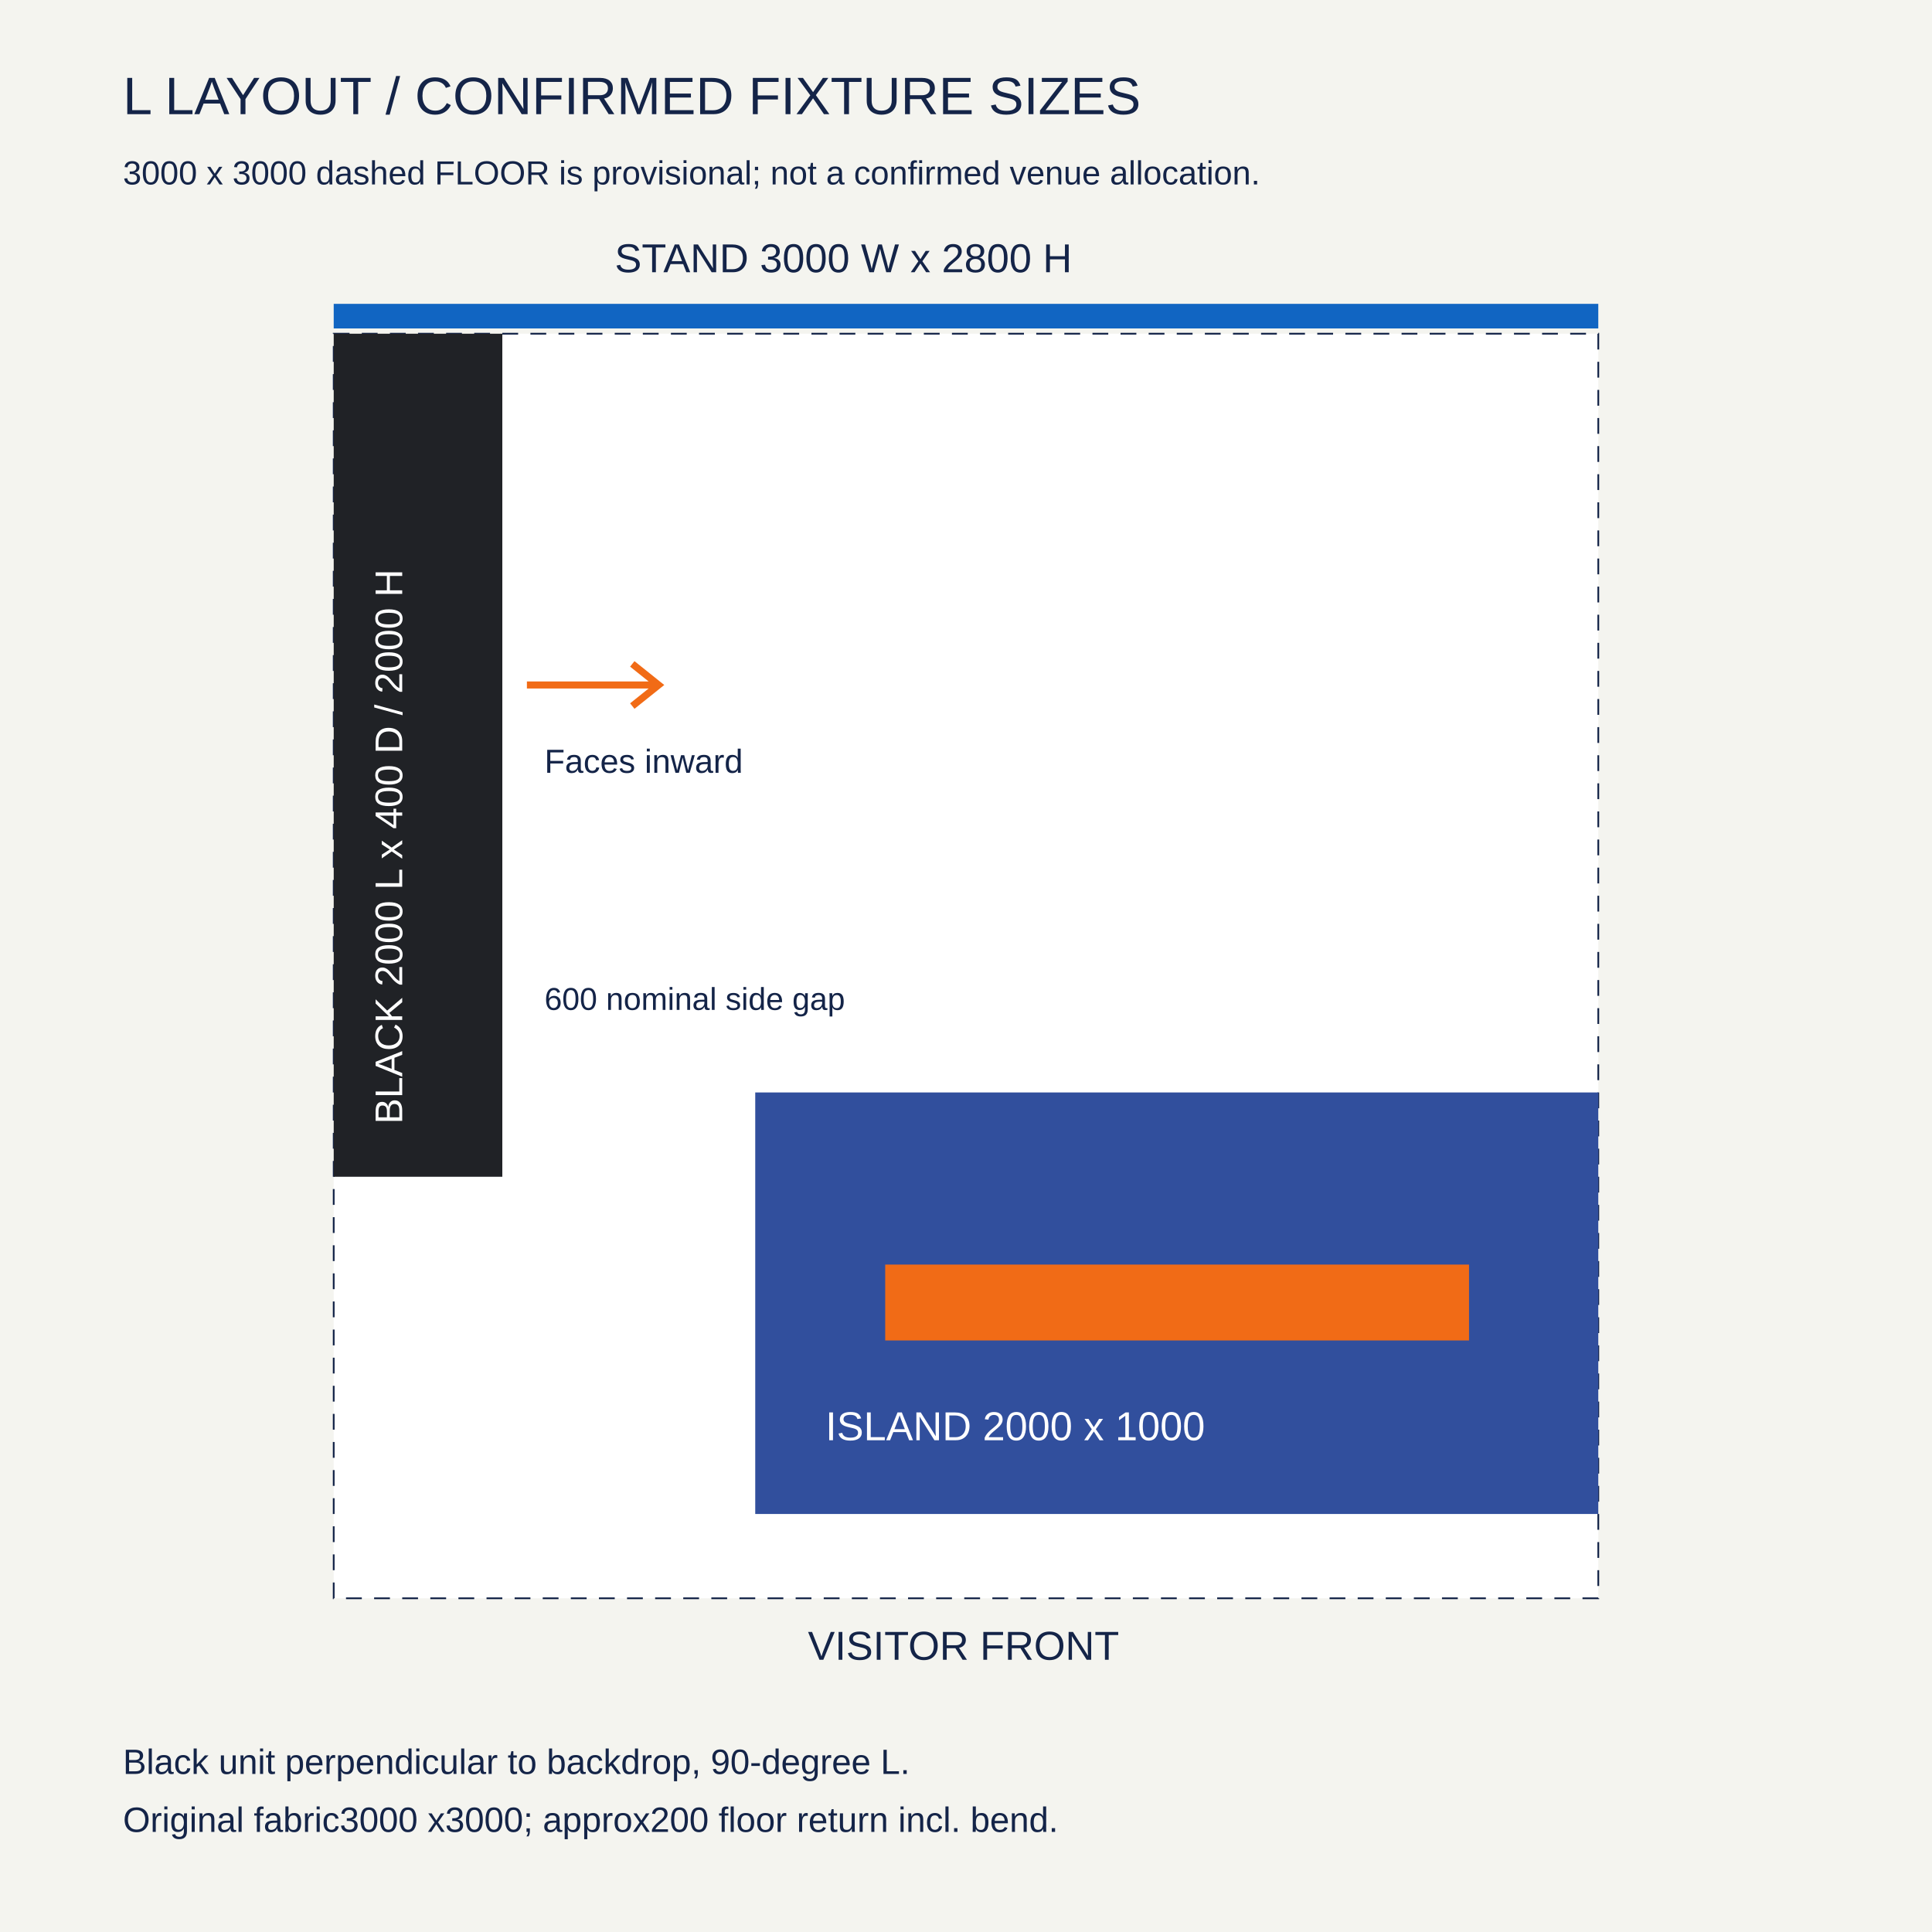
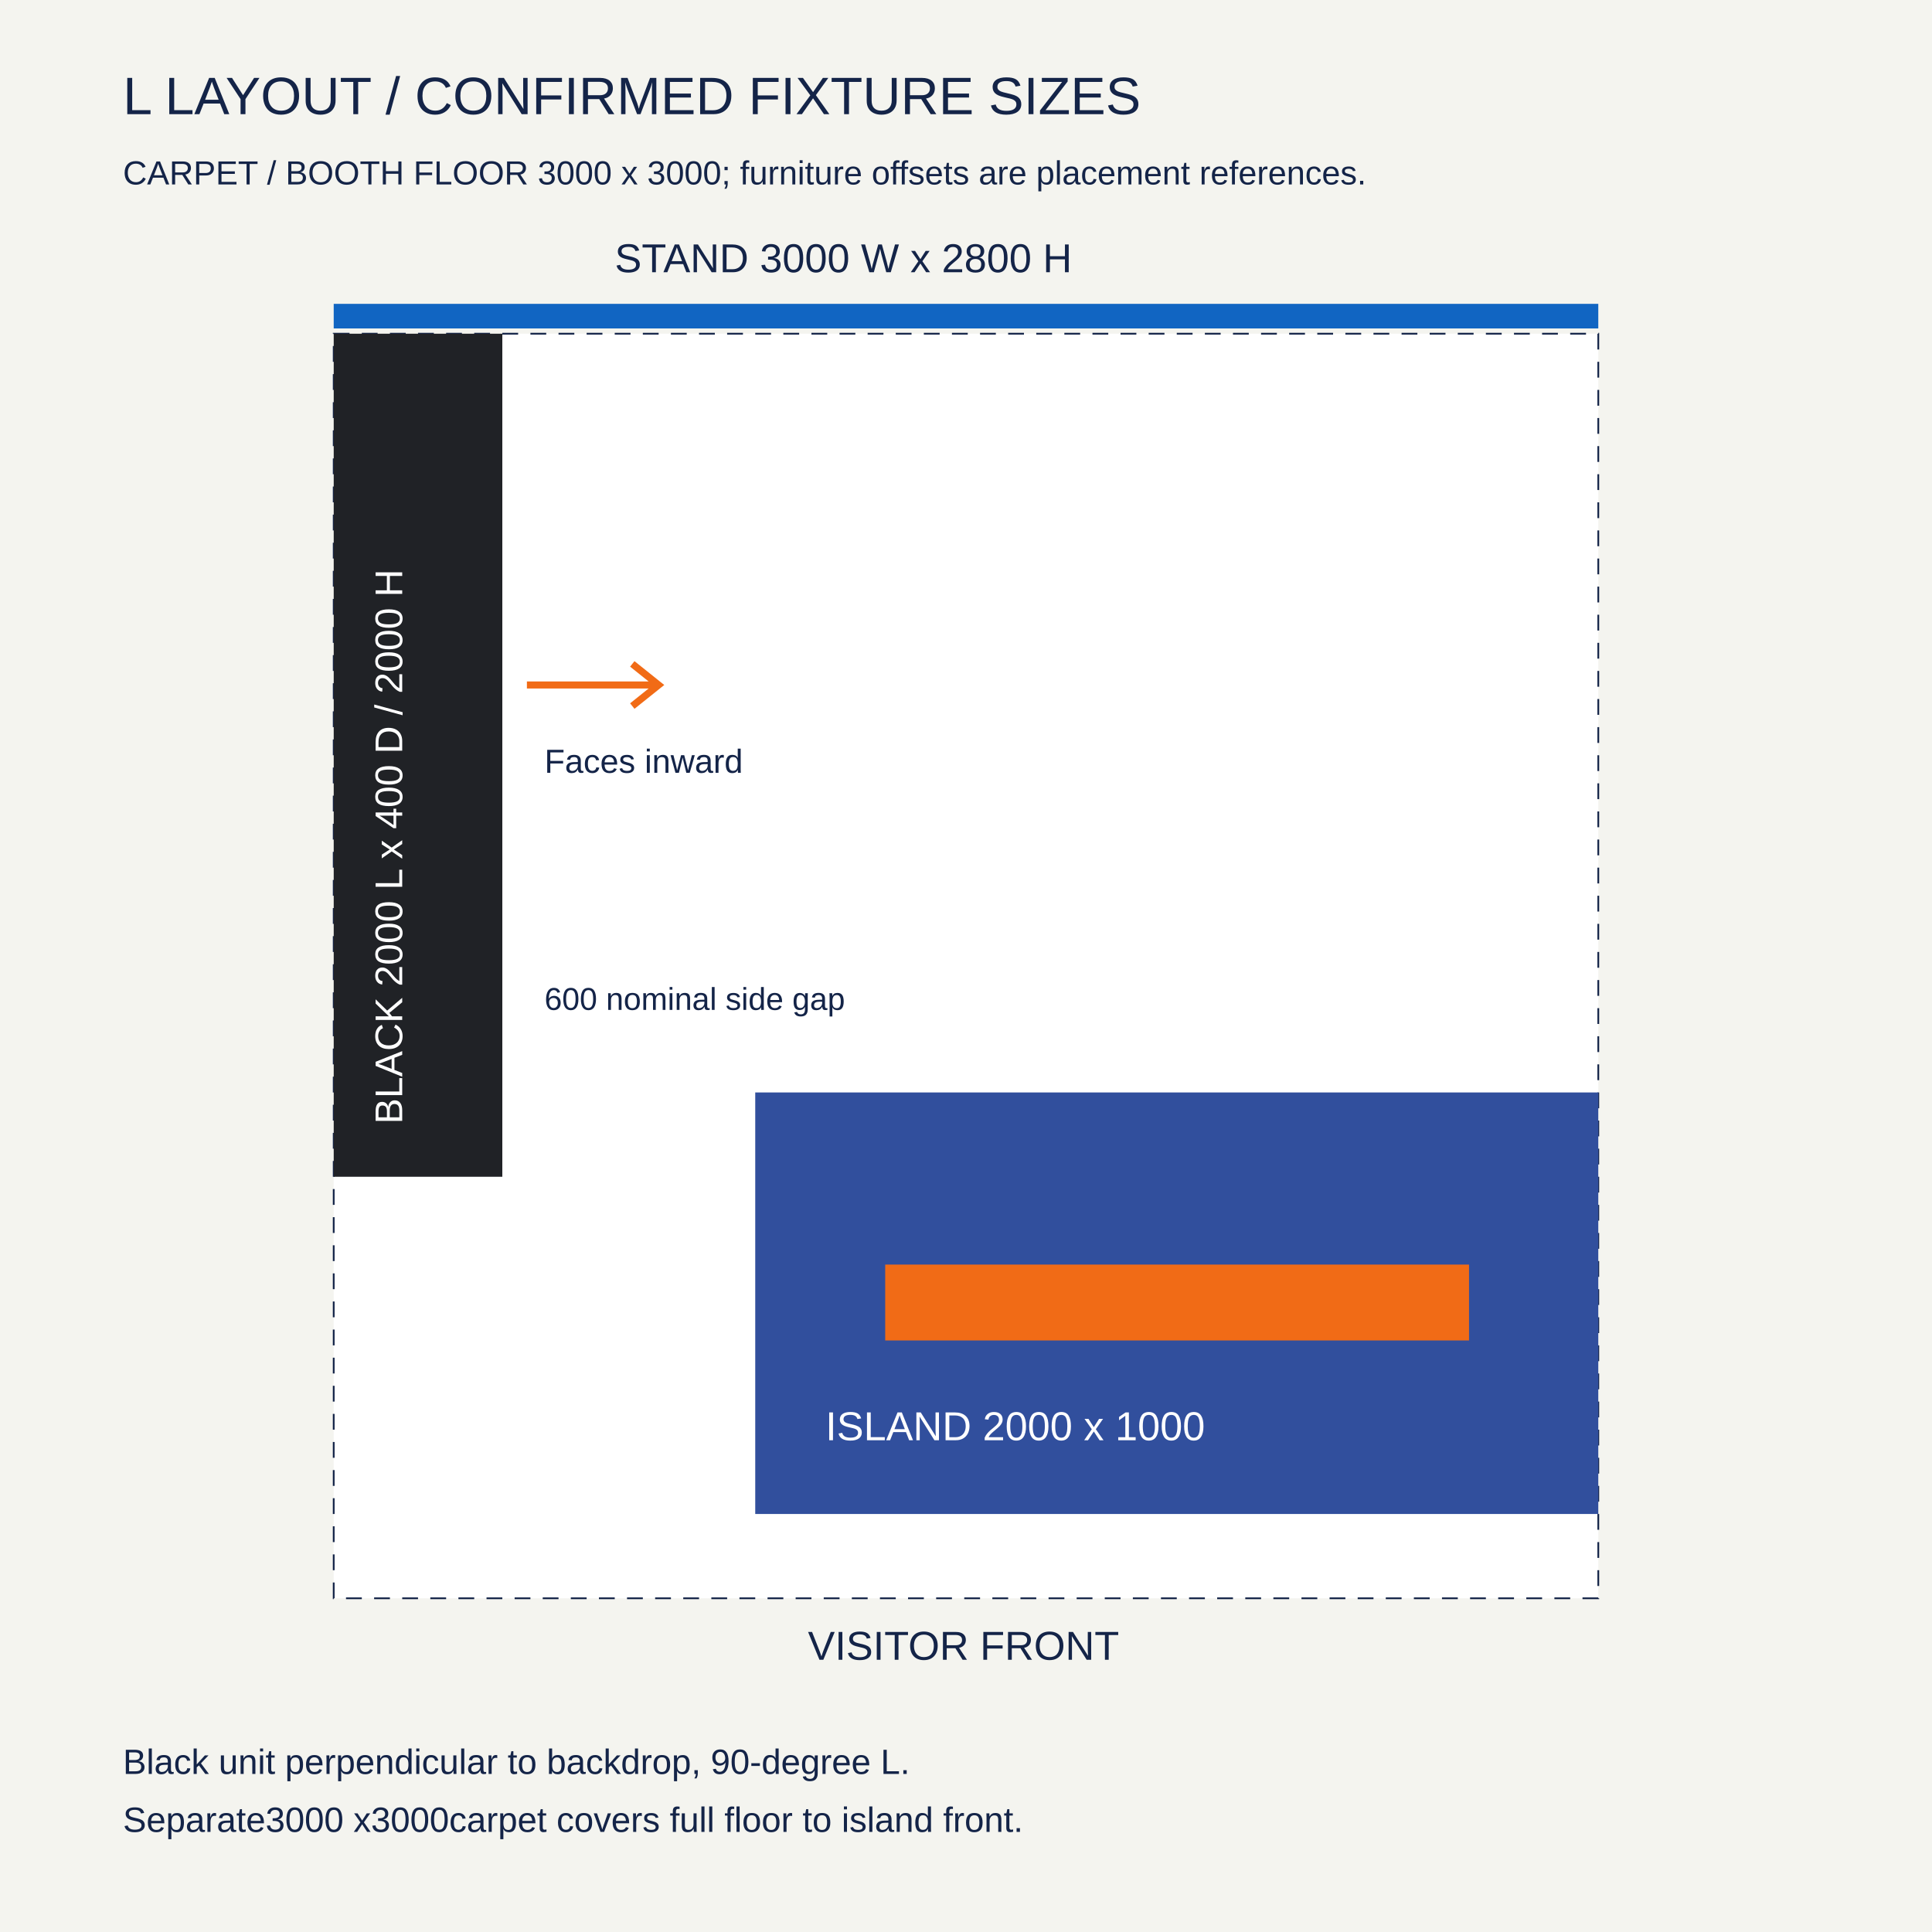
<svg xmlns="http://www.w3.org/2000/svg" width="1100" height="1100">
  <rect width="1100" height="1100" fill="#f4f4ef" />
  <g font-family="Arial" fill="#142448">
    <text x="70" y="65" font-size="30">L LAYOUT / CONFIRMED FIXTURE SIZES</text>
-     <text x="70" y="105" font-size="19">3000 x 3000 dashed FLOOR is provisional; not a confirmed venue allocation.</text>
+     <text x="70" y="105" font-size="19">CARPET / BOOTH FLOOR 3000 x 3000; furniture offsets are placement references.</text>
    <rect x="190" y="190" width="720" height="720" fill="white" stroke="#142448" stroke-dasharray="9 7" />
    <path d="M190 180H910" stroke="#1165c2" stroke-width="14" />
    <text x="350" y="155" font-size="23">STAND 3000 W x 2800 H</text>
    <rect x="190" y="190" width="96" height="480" fill="#202226" />
    <g fill="white" transform="translate(229 640) rotate(-90)">
      <text font-size="22">BLACK 2000 L x 400 D / 2000 H</text>
    </g>
    <path d="M300 390h75m-15-12l15 12-15 12" stroke="#f16b16" fill="none" stroke-width="4" />
    <text x="310" y="440" font-size="19">Faces inward</text>
    <rect x="430" y="622" width="480" height="240" fill="#314f9d" />
    <rect x="504" y="720" width="332.4" height="43.2" fill="#f16b16" />
    <text x="470" y="820" font-size="23" fill="white">ISLAND 2000 x 1000</text>
    <text x="310" y="575" font-size="18">600 nominal side gap</text>
    <text x="460" y="945" font-size="23">VISITOR FRONT</text>
    <text x="70" y="1010" font-size="20">Black unit perpendicular to backdrop, 90-degree L.</text>
-     <text x="70" y="1043" font-size="20">Original fabric3000 x3000; approx200 floor return incl. bend.</text>
+     <text x="70" y="1043" font-size="20">Separate3000 x3000carpet covers full floor to island front.</text>
  </g>
</svg>
